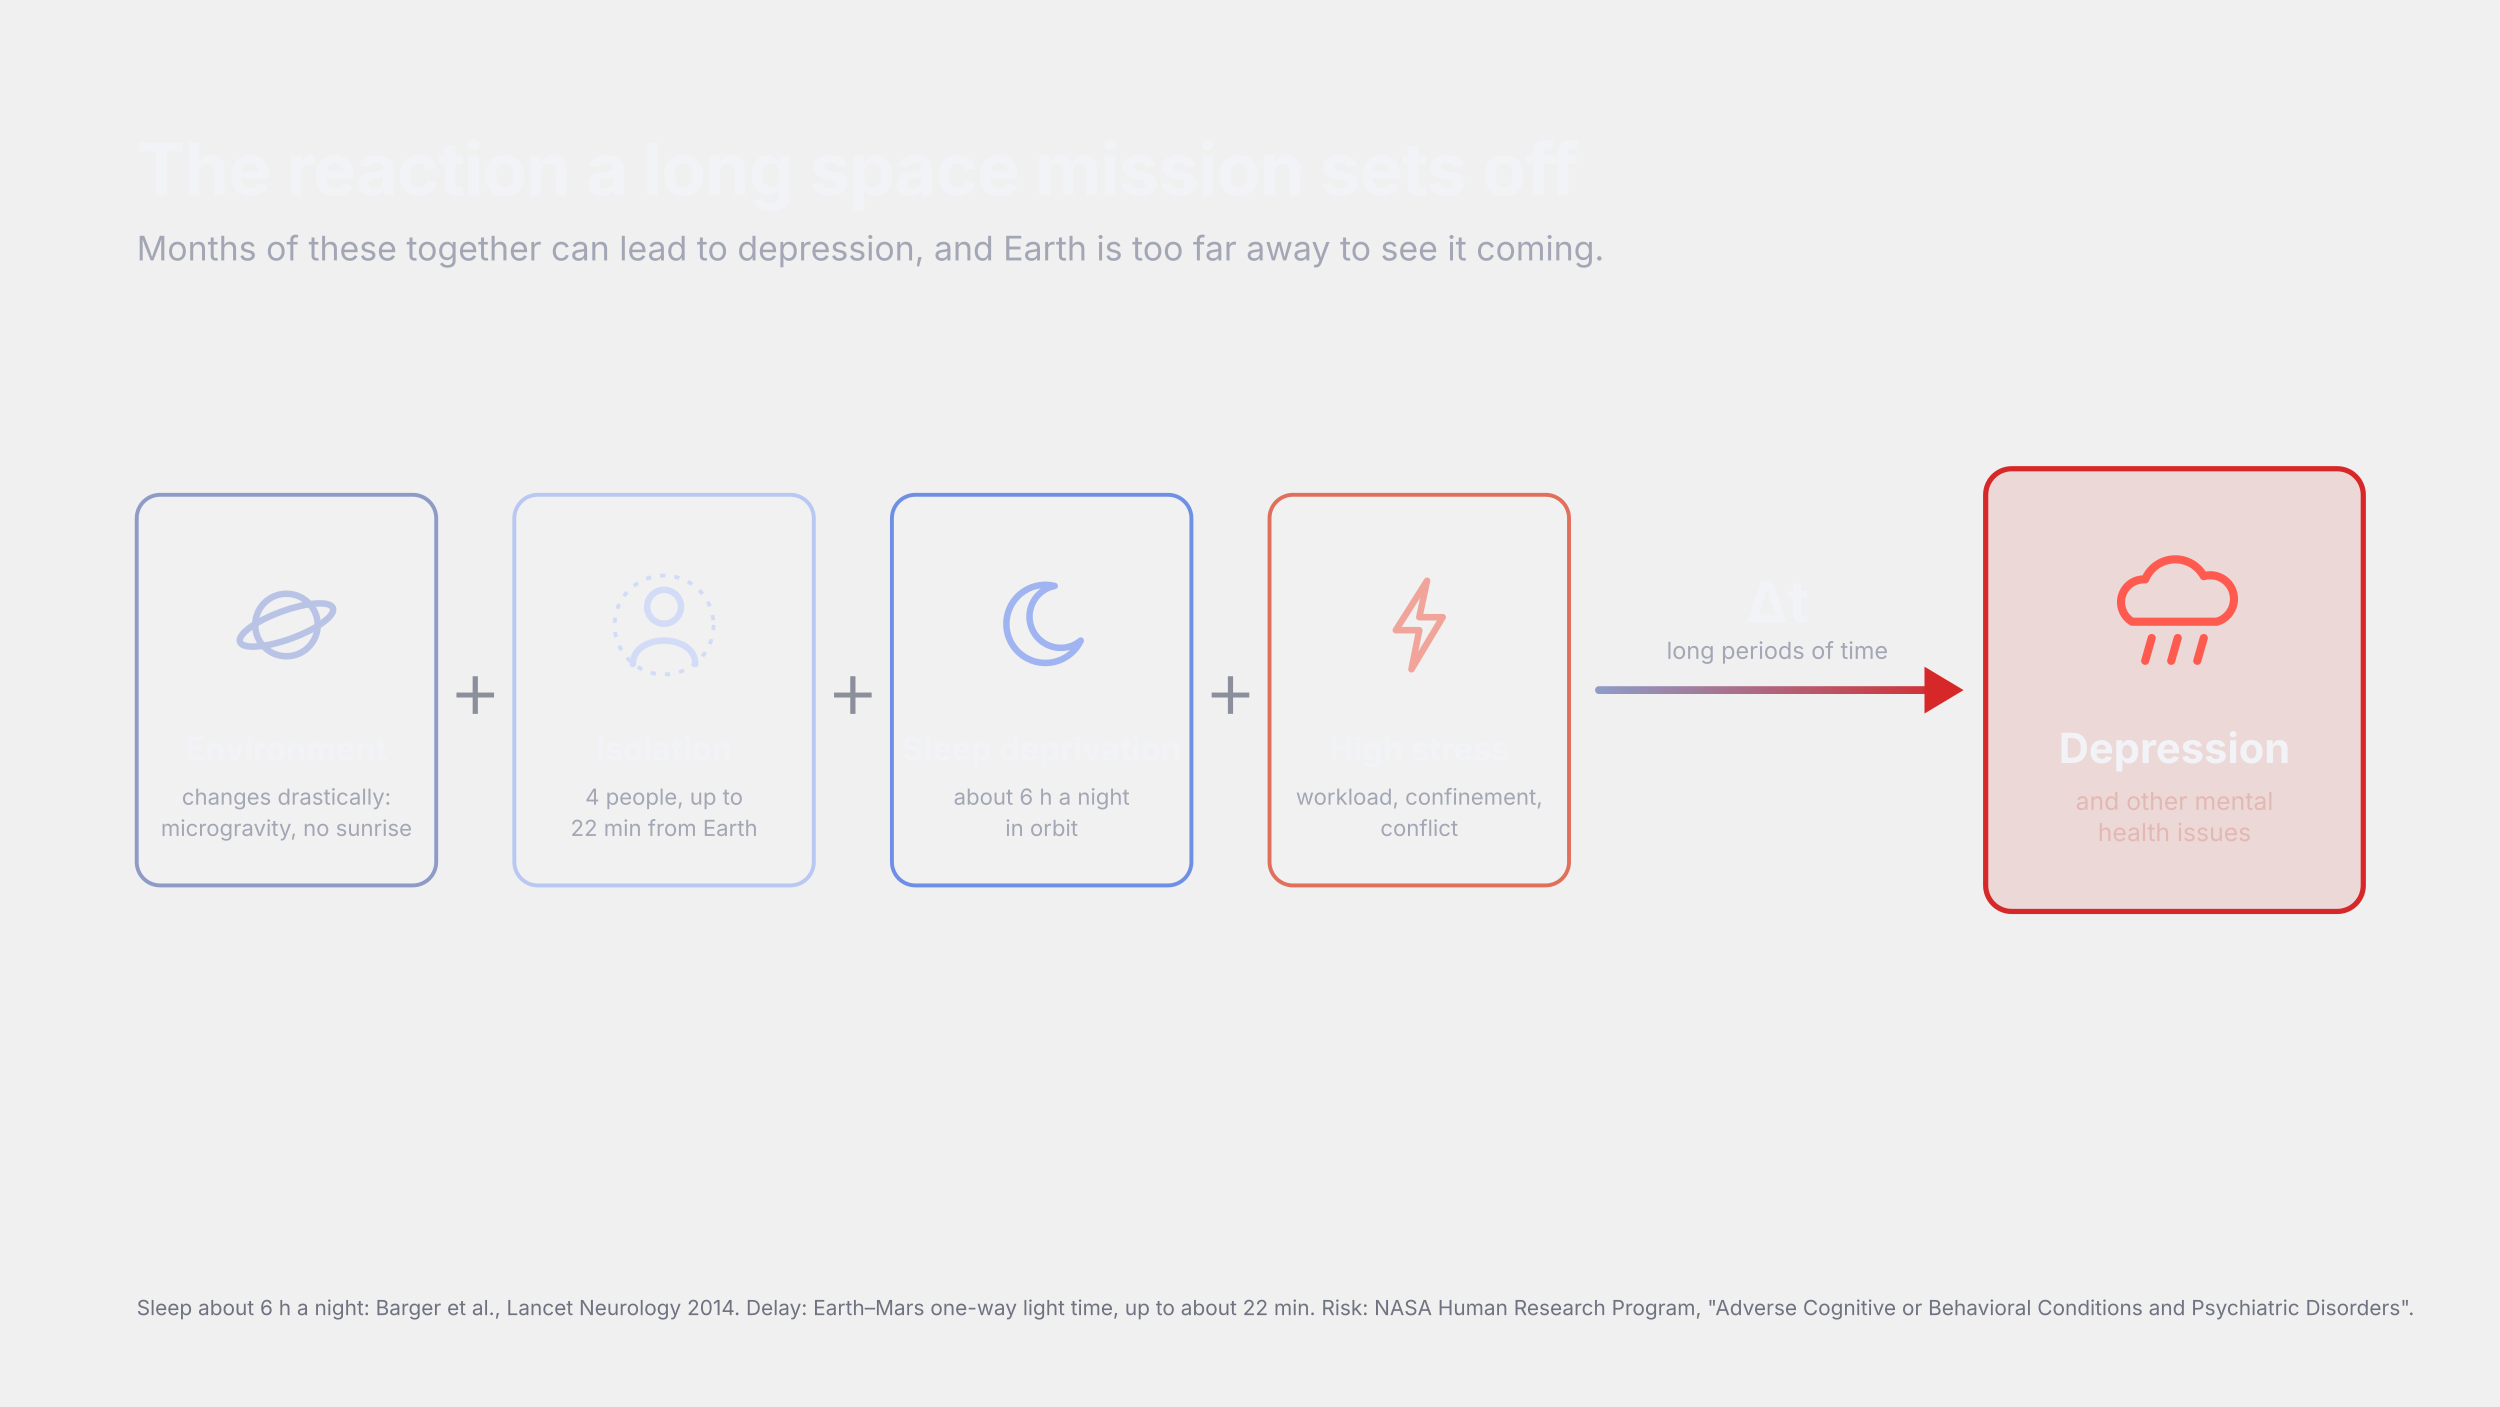
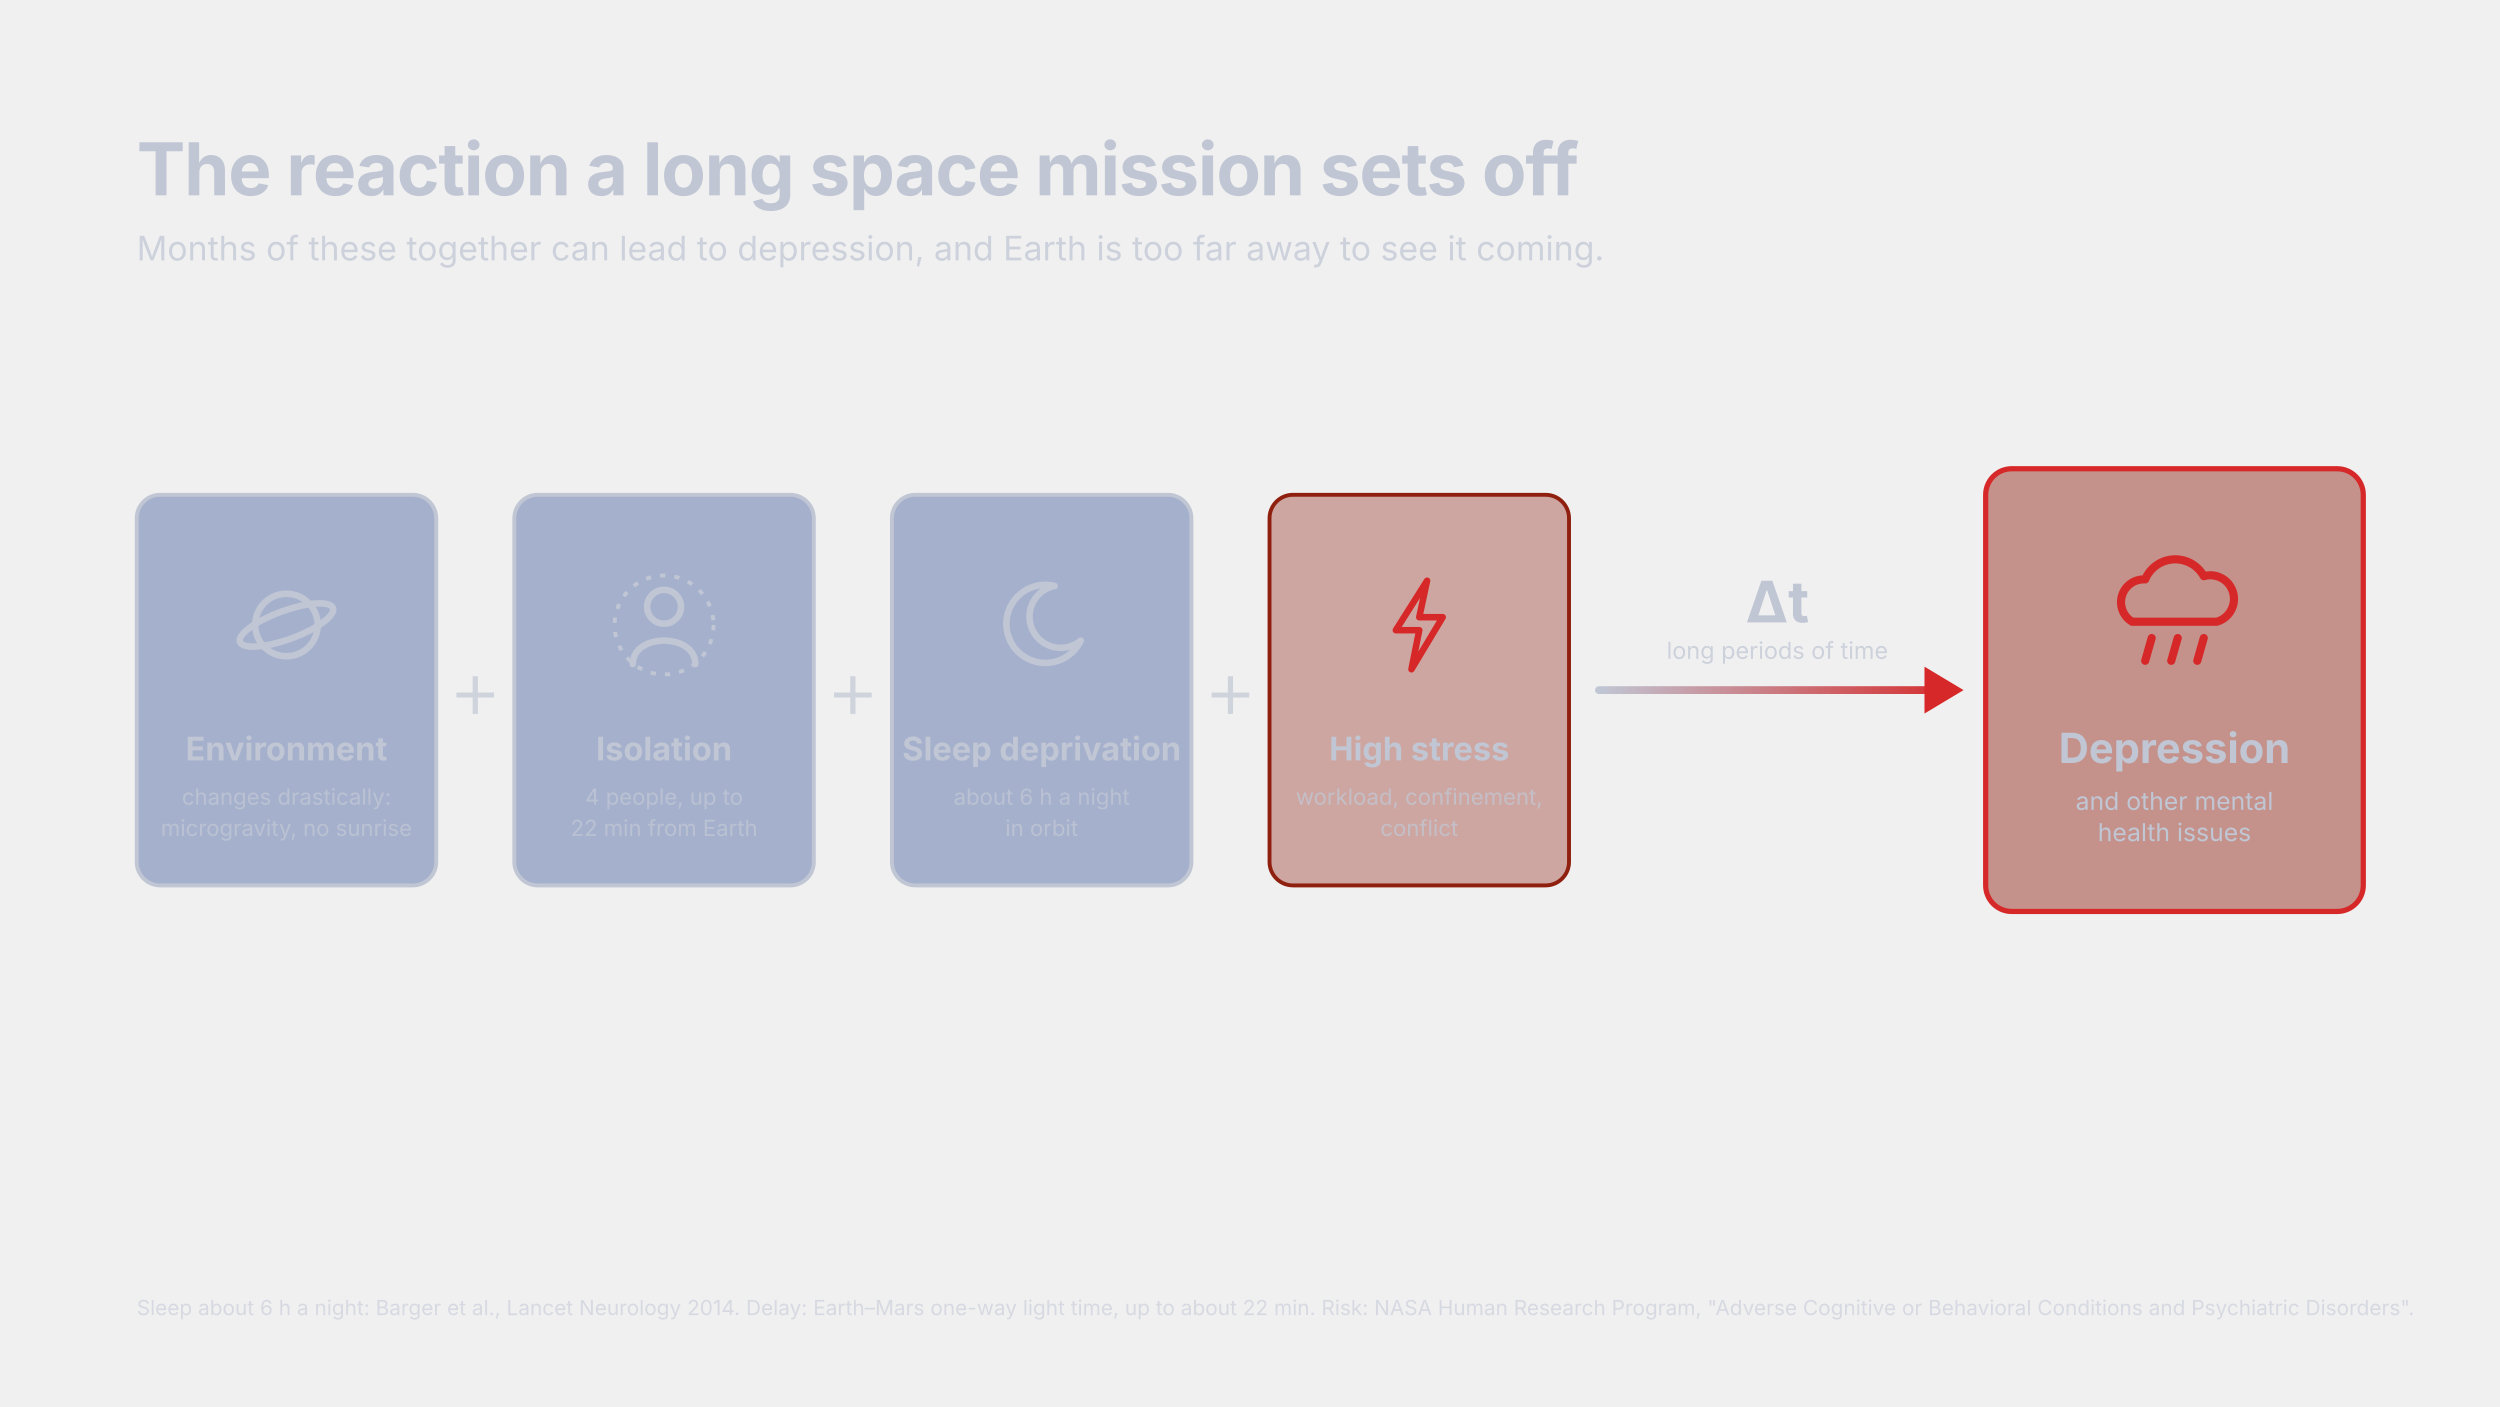
<svg xmlns="http://www.w3.org/2000/svg" width="1920" height="1080" viewBox="0 0 1920 1080" font-family="Segoe UI, Inter, Arial, sans-serif">
  <defs>
    <linearGradient id="arrow" gradientUnits="userSpaceOnUse" x1="1228" x2="1508" y1="530" y2="530">
-       <stop offset="0" stop-color="#8e9bc7" />
+       <stop offset="0" stop-color="#c0c6d4" />
      <stop offset="1" stop-color="#d62828" />
    </linearGradient>
  </defs>
-   <text x="105" y="150" font-size="56" font-weight="700" fill="#f2f3f7" letter-spacing="-1">The reaction a long space mission sets off</text>
-   <text x="105" y="200" font-size="26" fill="#a3a6b4">Months of these together can lead to depression, and Earth is too far away to see it coming.</text>
+   <text x="105" y="150" font-size="56" font-weight="700" fill="#c0c6d4" letter-spacing="-1">The reaction a long space mission sets off</text>
+   <text x="105" y="200" font-size="26" fill="#c0c6d4" fill-opacity="0.75">Months of these together can lead to depression, and Earth is too far away to see it coming.</text>
  <g transform="translate(105 380)">
-     <rect width="230" height="300" rx="18" fill="#ffffff" fill-opacity="0.05" stroke="#8e9bc7" stroke-width="3" />
-     <g transform="translate(115 100)" stroke="#b9c3e6" fill="#b9c3e6">
+     <rect width="230" height="300" rx="18" fill="#1b3a8a" fill-opacity="0.35" stroke="#c0c6d4" stroke-width="3" />
+     <g transform="translate(115 100)" stroke="#c0c6d4" fill="#c0c6d4">
      <circle r="24" fill="none" stroke-width="5" />
      <ellipse rx="38" ry="11" fill="none" stroke-width="5" transform="rotate(-20)" />
    </g>
-     <text x="115" y="204" text-anchor="middle" font-size="25" font-weight="700" fill="#f2f3f7">Environment</text>
-     <text x="115" y="238" text-anchor="middle" font-size="17" fill="#a3a6b4">changes drastically:</text>
-     <text x="115" y="262" text-anchor="middle" font-size="17" fill="#a3a6b4">microgravity, no sunrise</text>
+     <text x="115" y="204" text-anchor="middle" font-size="25" font-weight="700" fill="#c0c6d4">Environment</text>
+     <text x="115" y="238" text-anchor="middle" font-size="17" fill="#c0c6d4" fill-opacity="0.75">changes drastically:</text>
+     <text x="115" y="262" text-anchor="middle" font-size="17" fill="#c0c6d4" fill-opacity="0.75">microgravity, no sunrise</text>
  </g>
-   <text x="365" y="552" text-anchor="middle" font-size="64" font-weight="300" fill="#8b8f9c">+</text>
+   <text x="365" y="552" text-anchor="middle" font-size="64" font-weight="300" fill="#c0c6d4" fill-opacity="0.7">+</text>
  <g transform="translate(395 380)">
-     <rect width="230" height="300" rx="18" fill="#ffffff" fill-opacity="0.05" stroke="#b9c8f2" stroke-width="3" />
-     <g transform="translate(115 100)" stroke="#d3dcf7" fill="#d3dcf7">
+     <rect width="230" height="300" rx="18" fill="#1b3a8a" fill-opacity="0.35" stroke="#c0c6d4" stroke-width="3" />
+     <g transform="translate(115 100)" stroke="#c0c6d4" fill="#c0c6d4">
      <circle cy="-14" r="13" fill="none" stroke-width="5" />
      <path d="M-24 30 C-24 6 24 6 24 30" fill="none" stroke-width="5" stroke-linecap="round" />
      <circle r="38" fill="none" stroke-width="3" stroke-dasharray="4 7" />
    </g>
-     <text x="115" y="204" text-anchor="middle" font-size="25" font-weight="700" fill="#f2f3f7">Isolation</text>
-     <text x="115" y="238" text-anchor="middle" font-size="17" fill="#a3a6b4">4 people, up to</text>
-     <text x="115" y="262" text-anchor="middle" font-size="17" fill="#a3a6b4">22 min from Earth</text>
+     <text x="115" y="204" text-anchor="middle" font-size="25" font-weight="700" fill="#c0c6d4">Isolation</text>
+     <text x="115" y="238" text-anchor="middle" font-size="17" fill="#c0c6d4" fill-opacity="0.75">4 people, up to</text>
+     <text x="115" y="262" text-anchor="middle" font-size="17" fill="#c0c6d4" fill-opacity="0.75">22 min from Earth</text>
  </g>
-   <text x="655" y="552" text-anchor="middle" font-size="64" font-weight="300" fill="#8b8f9c">+</text>
+   <text x="655" y="552" text-anchor="middle" font-size="64" font-weight="300" fill="#c0c6d4" fill-opacity="0.7">+</text>
  <g transform="translate(685 380)">
-     <rect width="230" height="300" rx="18" fill="#ffffff" fill-opacity="0.05" stroke="#6f8fe6" stroke-width="3" />
-     <g transform="translate(115 100)" stroke="#9fb4f0" fill="#9fb4f0">
+     <rect width="230" height="300" rx="18" fill="#1b3a8a" fill-opacity="0.35" stroke="#c0c6d4" stroke-width="3" />
+     <g transform="translate(115 100)" stroke="#c0c6d4" fill="#c0c6d4">
      <path d="M10 -30 A30 30 0 1 0 30 12 A24 24 0 1 1 10 -30 Z" fill="none" stroke-width="5" stroke-linejoin="round" />
    </g>
-     <text x="115" y="204" text-anchor="middle" font-size="25" font-weight="700" fill="#f2f3f7">Sleep deprivation</text>
-     <text x="115" y="238" text-anchor="middle" font-size="17" fill="#a3a6b4">about 6 h a night</text>
-     <text x="115" y="262" text-anchor="middle" font-size="17" fill="#a3a6b4">in orbit</text>
+     <text x="115" y="204" text-anchor="middle" font-size="25" font-weight="700" fill="#c0c6d4">Sleep deprivation</text>
+     <text x="115" y="238" text-anchor="middle" font-size="17" fill="#c0c6d4" fill-opacity="0.75">about 6 h a night</text>
+     <text x="115" y="262" text-anchor="middle" font-size="17" fill="#c0c6d4" fill-opacity="0.75">in orbit</text>
  </g>
-   <text x="945" y="552" text-anchor="middle" font-size="64" font-weight="300" fill="#8b8f9c">+</text>
+   <text x="945" y="552" text-anchor="middle" font-size="64" font-weight="300" fill="#c0c6d4" fill-opacity="0.7">+</text>
  <g transform="translate(975 380)">
-     <rect width="230" height="300" rx="18" fill="#ffffff" fill-opacity="0.05" stroke="#e0705b" stroke-width="3" />
-     <g transform="translate(115 100)" stroke="#f0a49a" fill="#f0a49a">
+     <rect width="230" height="300" rx="18" fill="#8f1f0f" fill-opacity="0.35" stroke="#8f1f0f" stroke-width="3" />
+     <g transform="translate(115 100)" stroke="#d62828" fill="#d62828">
      <path d="M6 -34 L-18 4 L0 4 L-6 34 L18 -6 L0 -6 Z" fill="none" stroke-width="5" stroke-linejoin="round" />
    </g>
-     <text x="115" y="204" text-anchor="middle" font-size="25" font-weight="700" fill="#f2f3f7">High stress</text>
-     <text x="115" y="238" text-anchor="middle" font-size="17" fill="#a3a6b4">workload, confinement,</text>
-     <text x="115" y="262" text-anchor="middle" font-size="17" fill="#a3a6b4">conflict</text>
+     <text x="115" y="204" text-anchor="middle" font-size="25" font-weight="700" fill="#c0c6d4">High stress</text>
+     <text x="115" y="238" text-anchor="middle" font-size="17" fill="#c0c6d4" fill-opacity="0.75">workload, confinement,</text>
+     <text x="115" y="262" text-anchor="middle" font-size="17" fill="#c0c6d4" fill-opacity="0.75">conflict</text>
  </g>
-   <text x="1365" y="478" text-anchor="middle" font-size="44" font-weight="700" fill="#f2f3f7">Δt</text>
-   <text x="1365" y="506" text-anchor="middle" font-size="18" fill="#a3a6b4">long periods of time</text>
+   <text x="1365" y="478" text-anchor="middle" font-size="44" font-weight="700" fill="#c0c6d4">Δt</text>
+   <text x="1365" y="506" text-anchor="middle" font-size="18" fill="#c0c6d4" fill-opacity="0.75">long periods of time</text>
  <line x1="1228" y1="530" x2="1482" y2="530" stroke="url(#arrow)" stroke-width="6" stroke-linecap="round" />
  <polygon points="1478,512 1508,530 1478,548" fill="#d62828" />
  <g transform="translate(1525 360)">
-     <rect width="290" height="340" rx="20" fill="#d62828" fill-opacity="0.12" stroke="#d62828" stroke-width="4" />
-     <g transform="translate(145 110) scale(1.25)" stroke="#ff5a4f" fill="#ff5a4f">
+     <rect width="290" height="340" rx="20" fill="#8f1f0f" fill-opacity="0.45" stroke="#d62828" stroke-width="4" />
+     <g transform="translate(145 110) scale(1.25)" stroke="#d62828" fill="#d62828">
      <path d="M-26 6 A14 14 0 0 1 -18 -20 A20 20 0 0 1 18 -22 A14 14 0 0 1 26 6 Z" fill="none" stroke-width="5" stroke-linejoin="round" />
      <path d="M-14 16 L-18 30 M2 16 L-2 30 M18 16 L14 30" stroke-width="5" stroke-linecap="round" />
    </g>
-     <text x="145" y="226" text-anchor="middle" font-size="32" font-weight="700" fill="#f2f3f7">Depression</text>
-     <text x="145" y="262" text-anchor="middle" font-size="19" fill="#e2b8b3">and other mental</text>
-     <text x="145" y="286" text-anchor="middle" font-size="19" fill="#e2b8b3">health issues</text>
+     <text x="145" y="226" text-anchor="middle" font-size="32" font-weight="700" fill="#c0c6d4">Depression</text>
+     <text x="145" y="262" text-anchor="middle" font-size="19" fill="#c0c6d4">and other mental</text>
+     <text x="145" y="286" text-anchor="middle" font-size="19" fill="#c0c6d4">health issues</text>
  </g>
-   <text x="105" y="1010" font-size="16" fill="#6f7280">Sleep about 6 h a night: Barger et al., Lancet Neurology 2014. Delay: Earth–Mars one-way light time, up to about 22 min. Risk: NASA Human Research Program, "Adverse Cognitive or Behavioral Conditions and Psychiatric Disorders".</text>
+   <text x="105" y="1010" font-size="16" fill="#c0c6d4" fill-opacity="0.55">Sleep about 6 h a night: Barger et al., Lancet Neurology 2014. Delay: Earth–Mars one-way light time, up to about 22 min. Risk: NASA Human Research Program, "Adverse Cognitive or Behavioral Conditions and Psychiatric Disorders".</text>
</svg>
